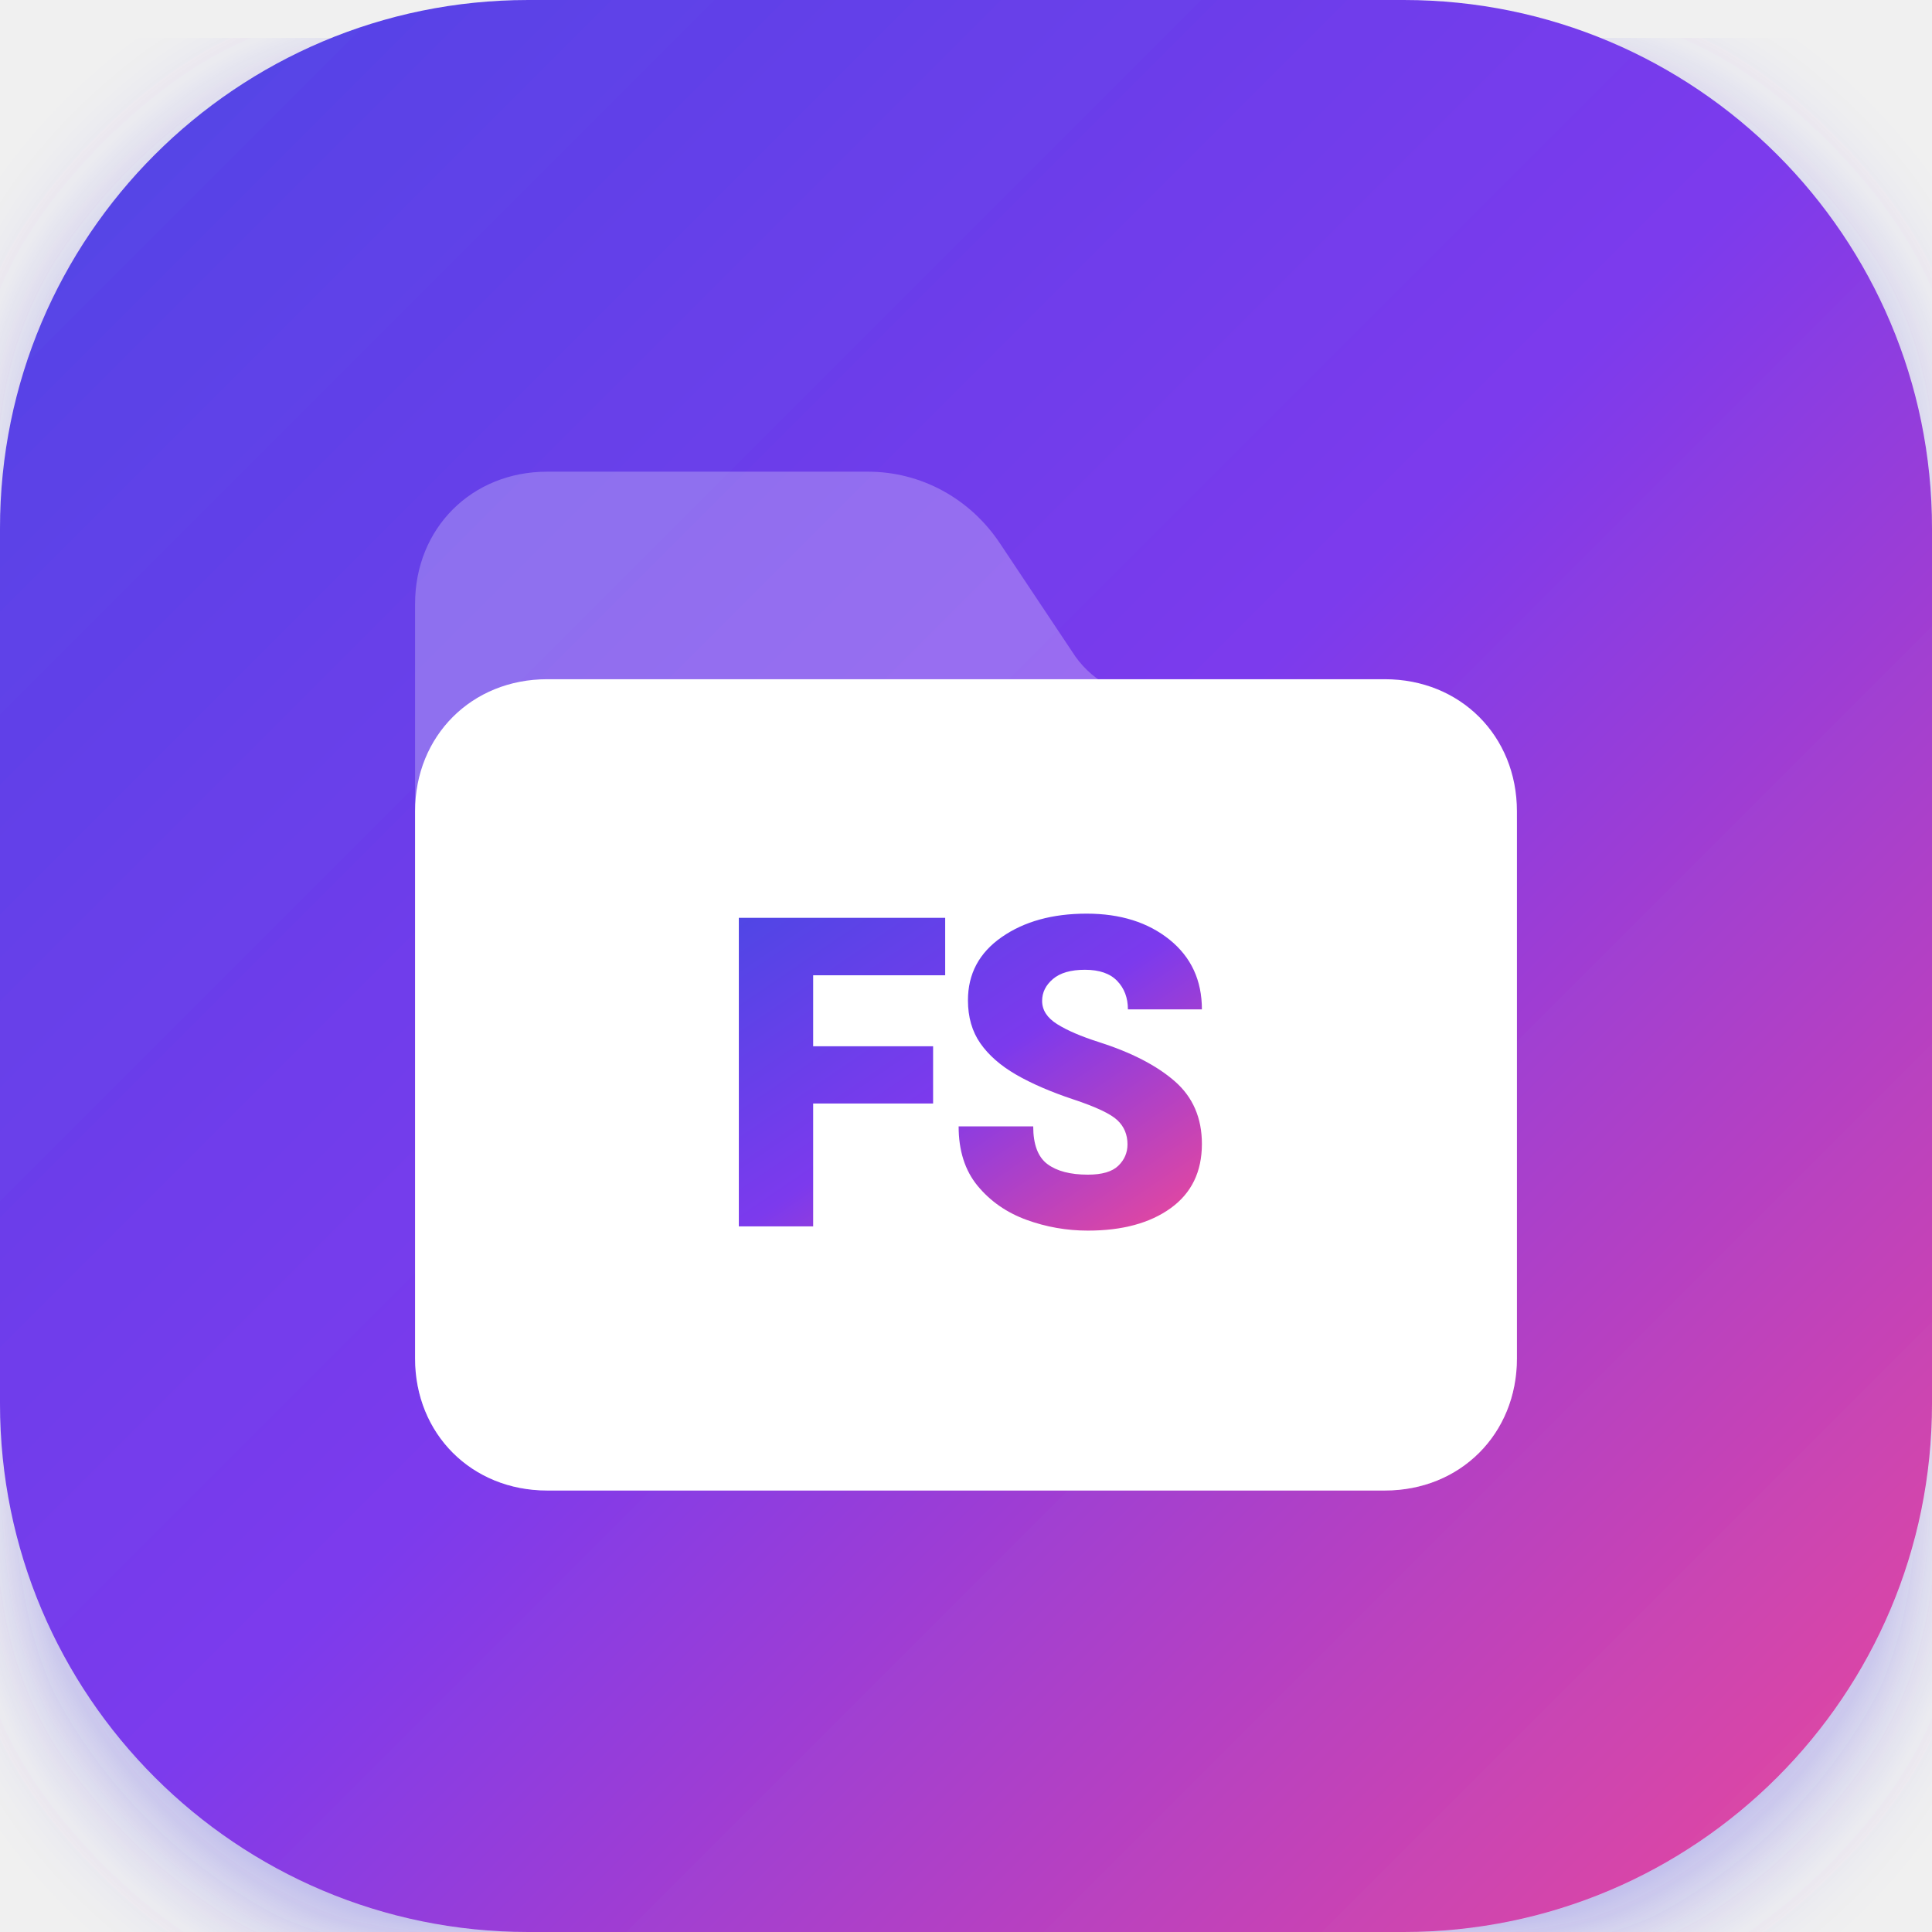
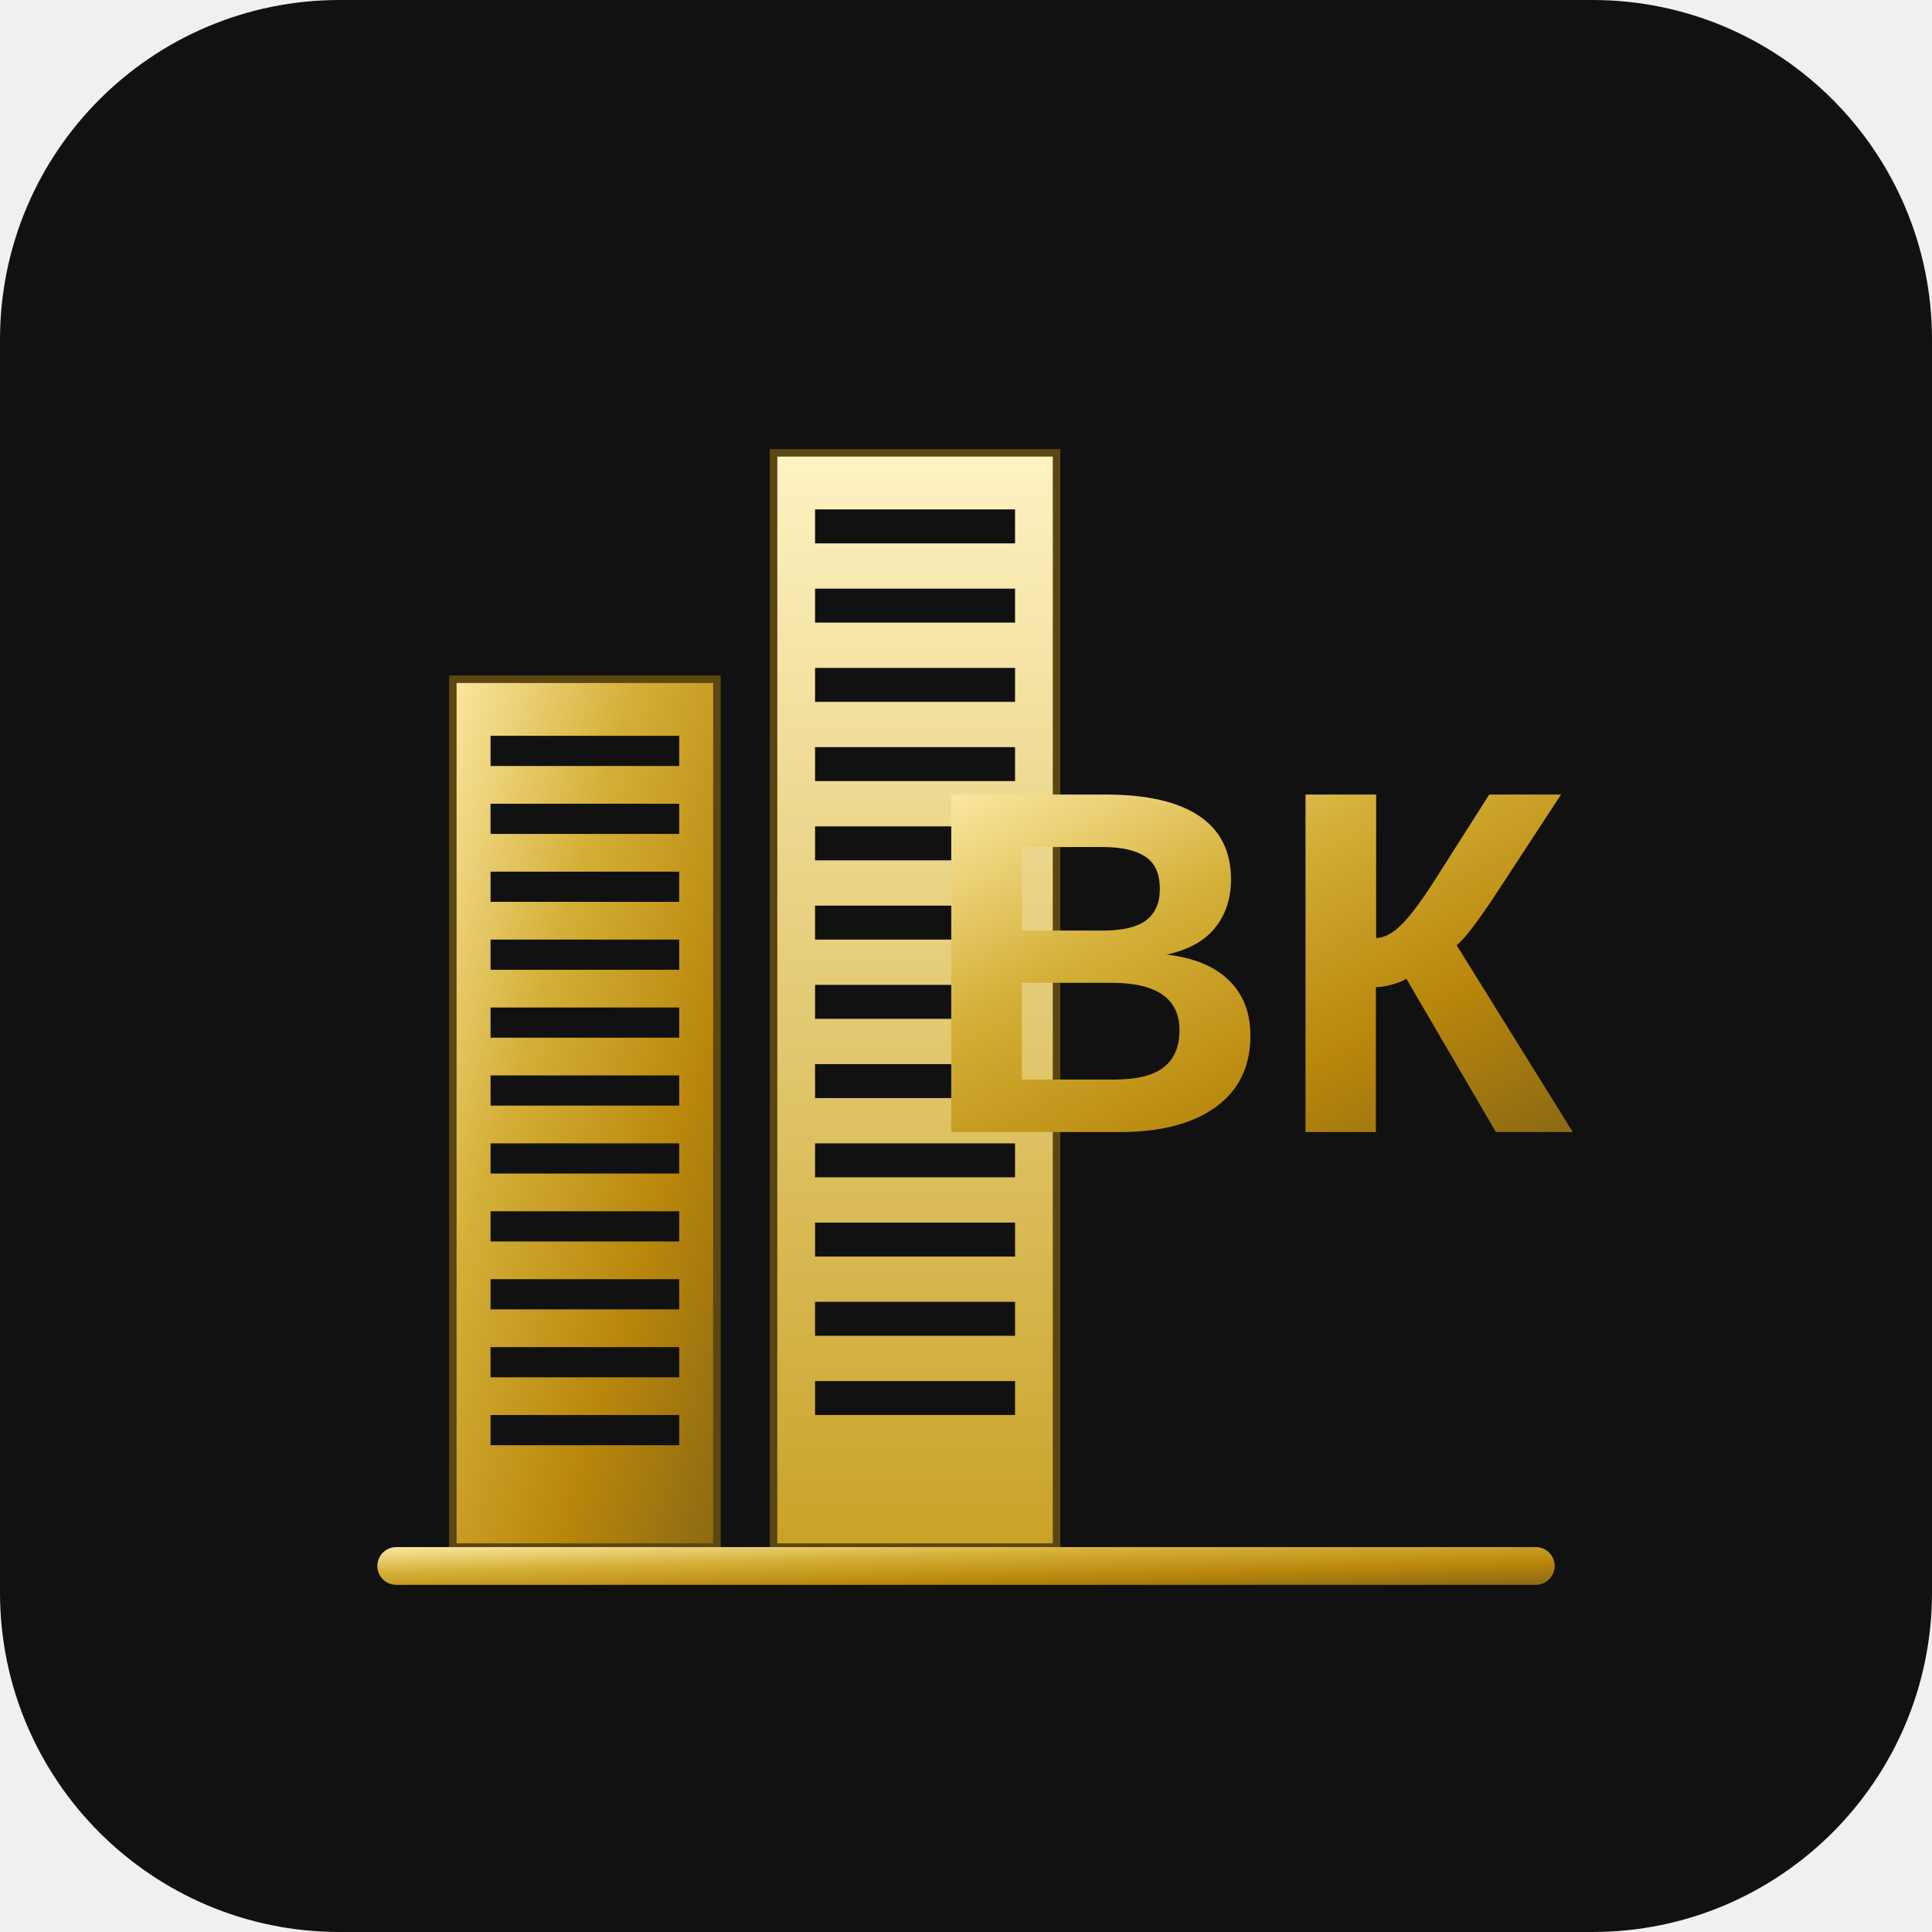
<svg xmlns="http://www.w3.org/2000/svg" viewBox="0 0 512 512">
  <defs>
-     <linearGradient id="grad" x1="0%" y1="0%" x2="100%" y2="100%">
-       <stop offset="0%" stop-color="#4F46E5" />
-       <stop offset="50%" stop-color="#7C3AED" />
-       <stop offset="100%" stop-color="#EC4899" />
+     <linearGradient id="gold" x1="0%" y1="0%" x2="100%" y2="100%">
+       <stop offset="0%" stop-color="#FBE7A1" />
+       <stop offset="35%" stop-color="#D4AF37" />
+       <stop offset="70%" stop-color="#B8860B" />
+       <stop offset="100%" stop-color="#8B6914" />
    </linearGradient>
-     <filter id="shadow" x="-20%" y="-20%" width="140%" height="140%">
-       <feDropShadow dx="0" dy="10" stdDeviation="15" flood-color="#4F46E5" flood-opacity="0.4" />
-     </filter>
+     <linearGradient id="goldLight" x1="0%" y1="0%" x2="0%" y2="100%">
+       <stop offset="0%" stop-color="#FFF3C4" />
+       <stop offset="100%" stop-color="#C9A227" />
+     </linearGradient>
  </defs>
-   <rect width="512" height="512" rx="140" fill="url(#grad)" filter="url(#shadow)" />
-   <path d="M110 160 C110 140 125 125 145 125 L230 125 C244 125 257 132 265 144 L285 174 C290 181 298 185 307 185 L367 185 C387 185 402 200 402 220 L402 360 C402 380 387 395 367 395 L145 395 C125 395 110 380 110 360 Z" fill="rgba(255,255,255,0.25)" />
-   <path d="M110 215 C110 195 125 180 145 180 L367 180 C387 180 402 195 402 215 L402 360 C402 380 387 395 367 395 L145 395 C125 395 110 380 110 360 Z" fill="#FFFFFF" />
-   <text x="256" y="325" font-family="-apple-system, BlinkMacSystemFont, 'Segoe UI', Roboto, sans-serif" font-size="115" font-weight="900" fill="url(#grad)" text-anchor="middle" letter-spacing="-2">FS</text>
+   <rect width="512" height="512" rx="90" fill="#111111" />
+   <rect x="120" y="180" width="70" height="230" fill="url(#gold)" stroke="#5c4611" stroke-width="2" />
+   <g fill="#111111">
+     <rect x="130" y="195" width="50" height="8" />
+     <rect x="130" y="213" width="50" height="8" />
+     <rect x="130" y="231" width="50" height="8" />
+     <rect x="130" y="249" width="50" height="8" />
+     <rect x="130" y="267" width="50" height="8" />
+     <rect x="130" y="285" width="50" height="8" />
+     <rect x="130" y="303" width="50" height="8" />
+     <rect x="130" y="321" width="50" height="8" />
+     <rect x="130" y="339" width="50" height="8" />
+     <rect x="130" y="357" width="50" height="8" />
+     <rect x="130" y="375" width="50" height="8" />
+   </g>
+   <rect x="205" y="120" width="75" height="290" fill="url(#goldLight)" stroke="#5c4611" stroke-width="2" />
+   <g fill="#111111">
+     <rect x="216" y="135" width="53" height="9" />
+     <rect x="216" y="156" width="53" height="9" />
+     <rect x="216" y="177" width="53" height="9" />
+     <rect x="216" y="198" width="53" height="9" />
+     <rect x="216" y="219" width="53" height="9" />
+     <rect x="216" y="240" width="53" height="9" />
+     <rect x="216" y="261" width="53" height="9" />
+     <rect x="216" y="282" width="53" height="9" />
+     <rect x="216" y="303" width="53" height="9" />
+     <rect x="216" y="324" width="53" height="9" />
+     <rect x="216" y="345" width="53" height="9" />
+     <rect x="216" y="366" width="53" height="9" />
+   </g>
+   <rect x="100" y="410" width="312" height="10" rx="5" fill="url(#gold)" />
+   <text x="330" y="300" font-family="Arial, sans-serif" font-size="130" font-weight="900" fill="url(#gold)" text-anchor="middle">ВК</text>
</svg>
